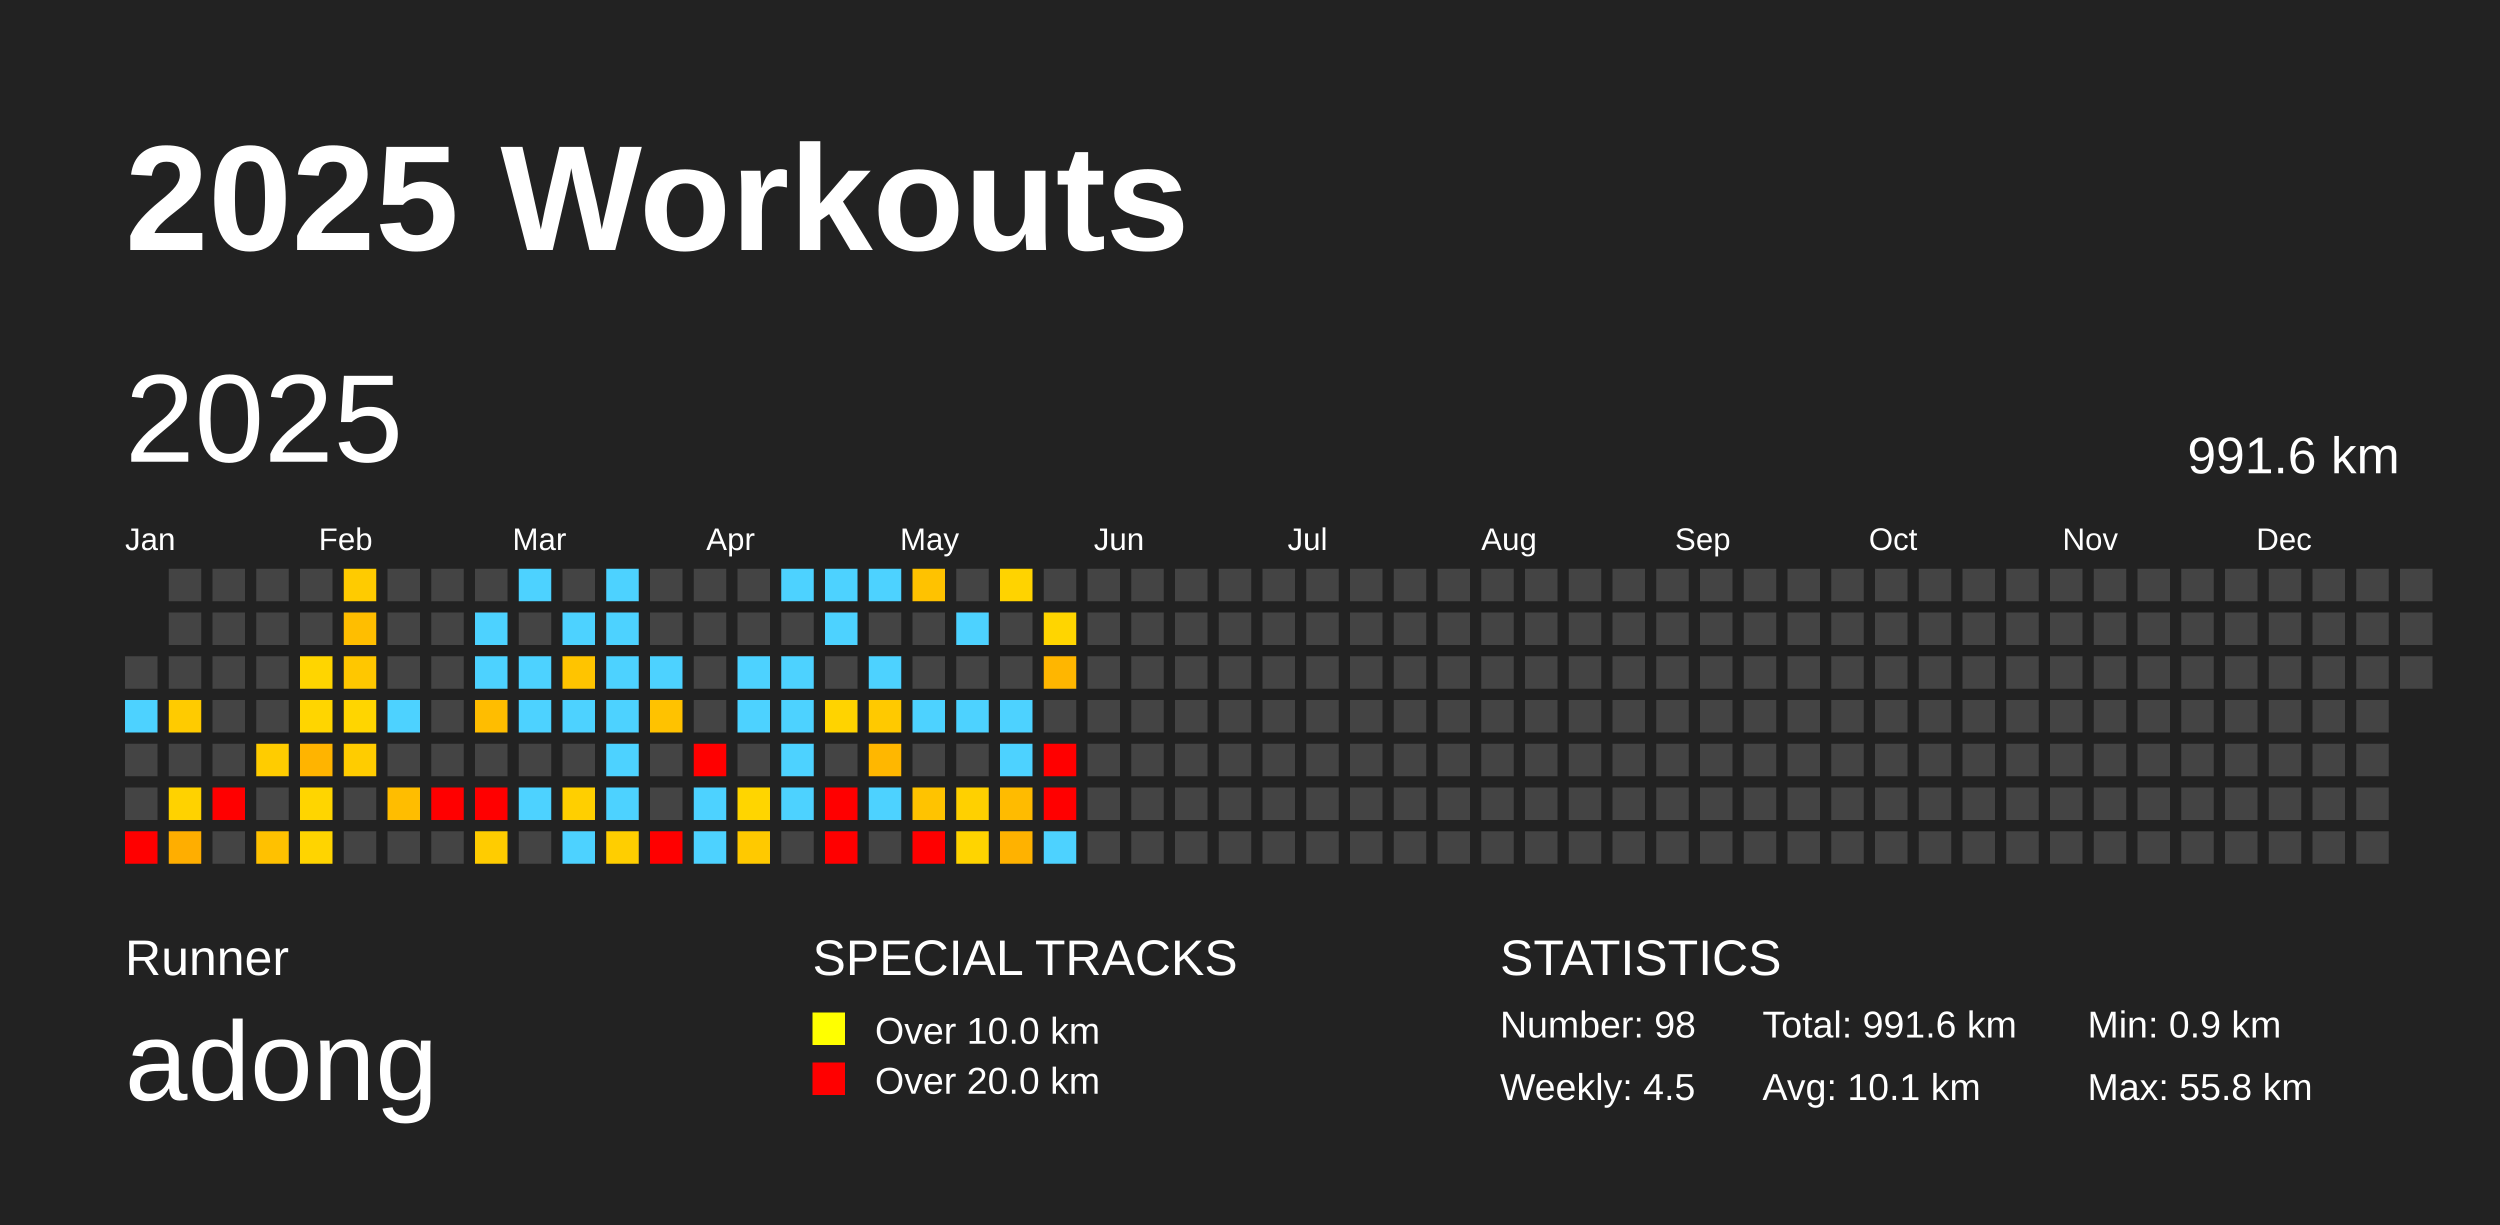
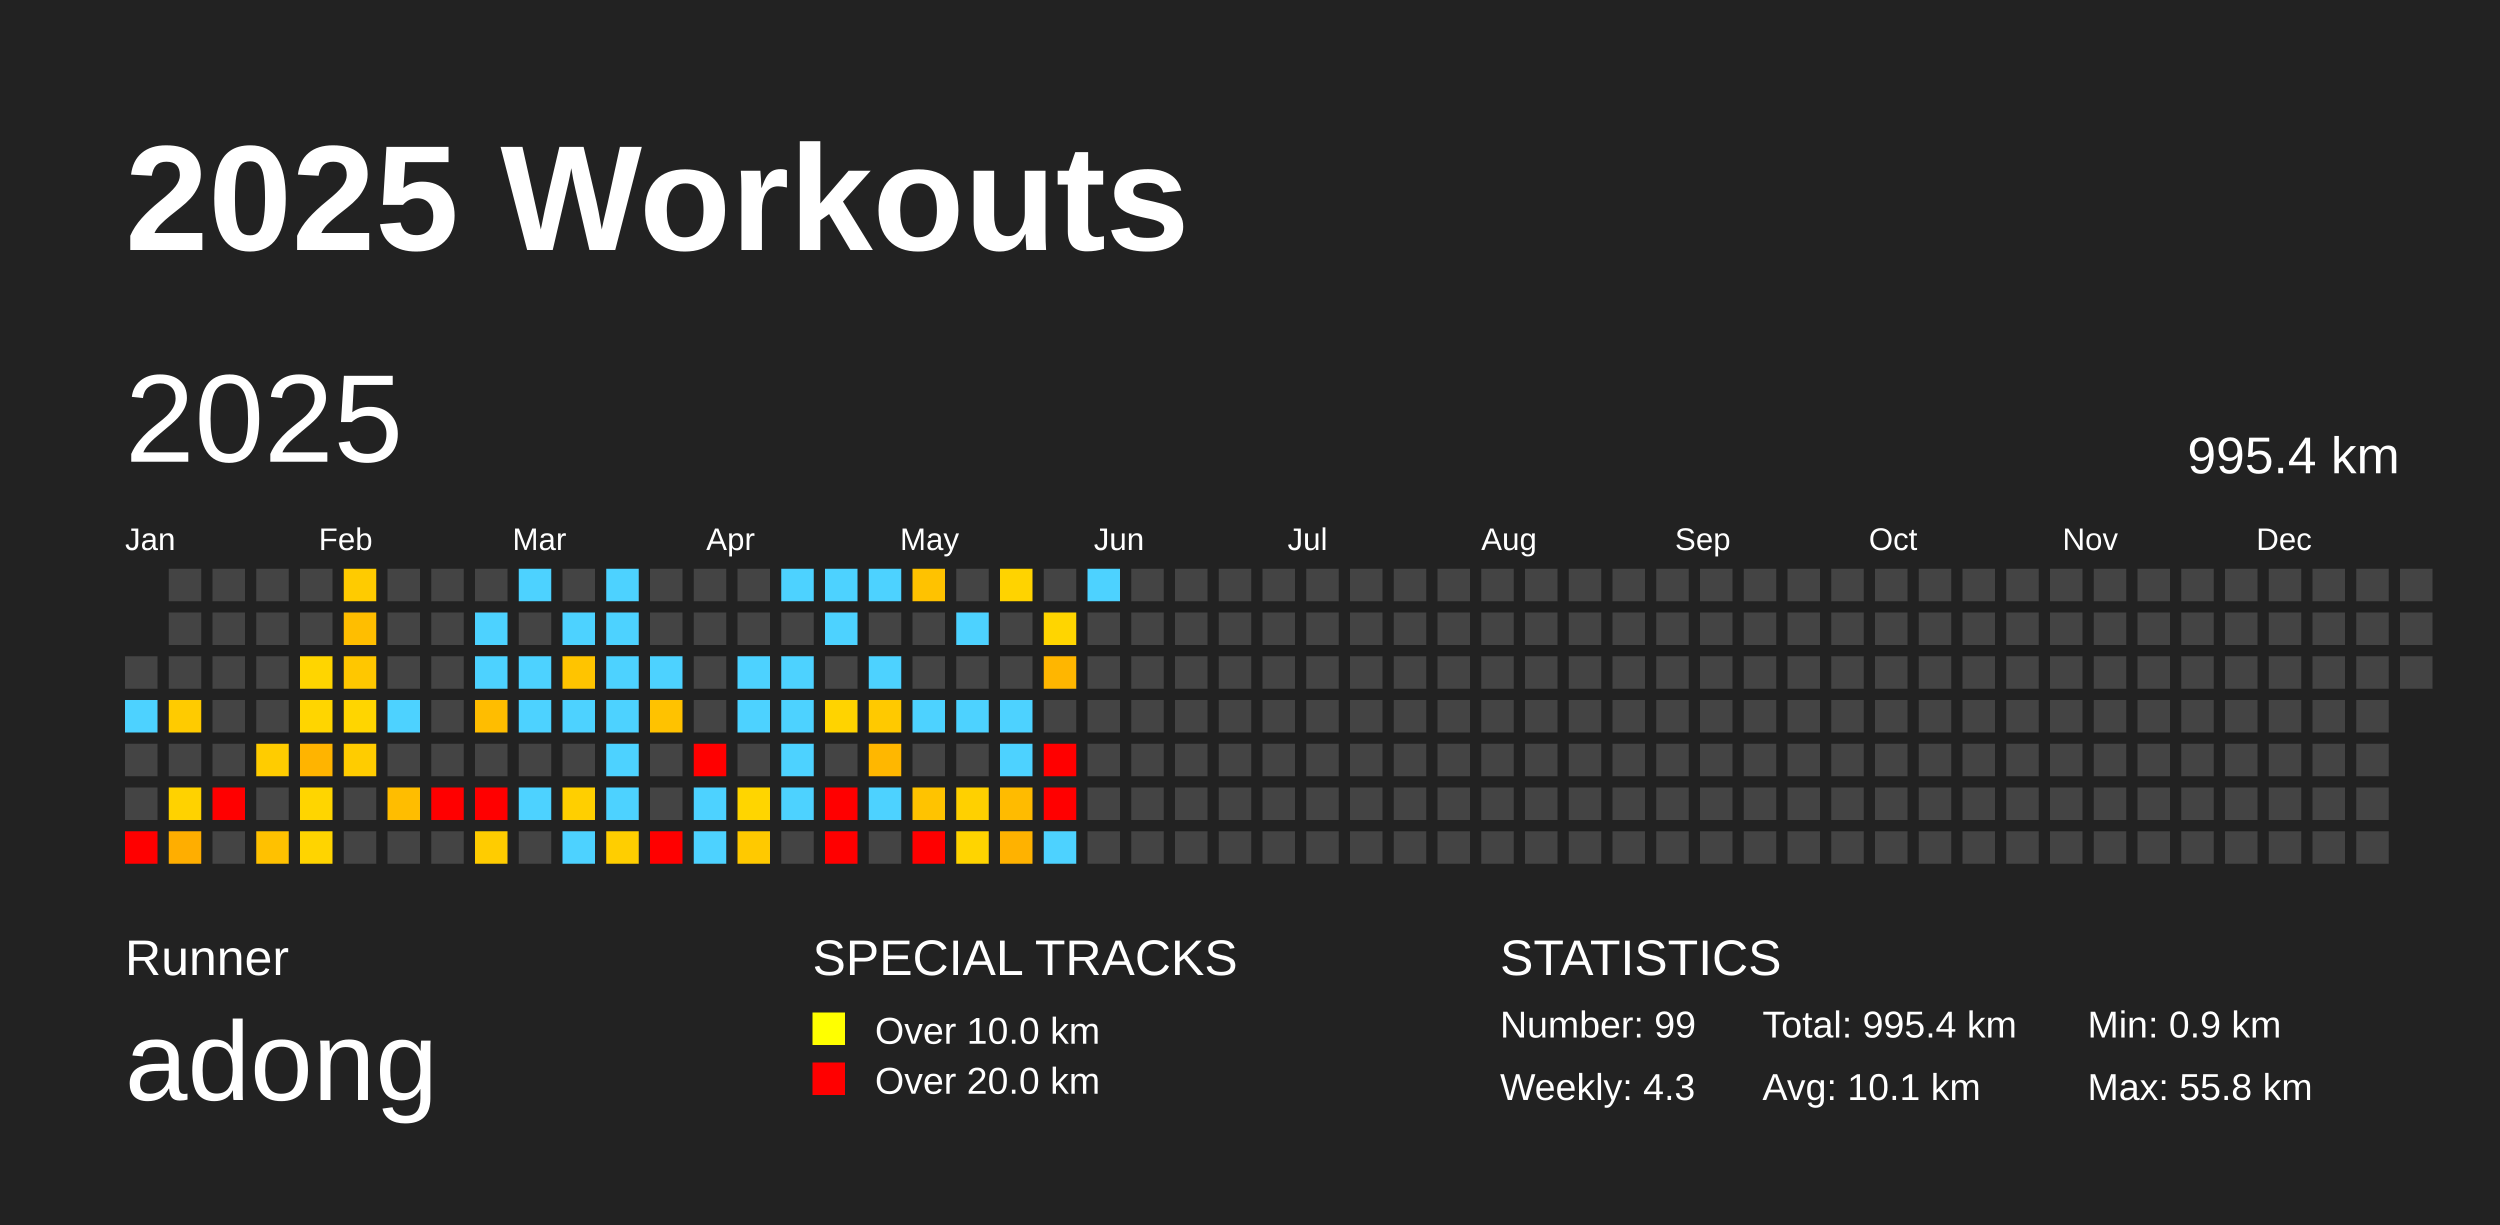
<svg xmlns="http://www.w3.org/2000/svg" baseProfile="full" height="98mm" version="1.1" viewBox="0,0,200,98" width="200mm">
  <defs />
  <rect fill="#222222" height="98" width="200" x="0" y="0" />
  <text fill="#FFFFFF" style="font-size:12px; font-family:Arial; font-weight:bold;" x="10" y="20">2025 Workouts</text>
  <text fill="#FFFFFF" style="font-size:4px; font-family:Arial" x="10" y="78">Runner</text>
  <text fill="#FFFFFF" style="font-size:9px; font-family:Arial" x="10" y="88">adong</text>
  <text fill="#FFFFFF" style="font-size:4px; font-family:Arial" x="65" y="78">SPECIAL TRACKS</text>
  <rect fill="yellow" height="2.6" width="2.6" x="65" y="81" />
  <text fill="#FFFFFF" style="font-size:3px; font-family:Arial" x="70" y="83.5">Over 10.0 km</text>
  <rect fill="red" height="2.6" width="2.6" x="65" y="85" />
  <text fill="#FFFFFF" style="font-size:3px; font-family:Arial" x="70" y="87.5">Over 20.0 km</text>
  <text fill="#FFFFFF" style="font-size:4px; font-family:Arial" x="120" y="78">STATISTICS</text>
-   <text fill="#FFFFFF" style="font-size:3px; font-family:Arial" x="120" y="83">Number: 98</text>
-   <text fill="#FFFFFF" style="font-size:3px; font-family:Arial" x="120" y="88">Weekly: 4.5</text>
-   <text fill="#FFFFFF" style="font-size:3px; font-family:Arial" x="141" y="83">Total: 991.6 km</text>
+   <text fill="#FFFFFF" style="font-size:3px; font-family:Arial" x="120" y="83">Number: 99</text>
+   <text fill="#FFFFFF" style="font-size:3px; font-family:Arial" x="120" y="88">Weekly: 4.3</text>
+   <text fill="#FFFFFF" style="font-size:3px; font-family:Arial" x="141" y="83">Total: 995.4 km</text>
  <text fill="#FFFFFF" style="font-size:3px; font-family:Arial" x="141" y="88">Avg: 10.1 km</text>
  <text fill="#FFFFFF" style="font-size:3px; font-family:Arial" x="167" y="83">Min: 0.9 km</text>
  <text fill="#FFFFFF" style="font-size:3px; font-family:Arial" x="167" y="88">Max: 55.8 km</text>
  <text dominant-baseline="hanging" fill="#FFFFFF" style="font-size:10.0px; font-family:Arial;" x="10" y="30">2025</text>
-   <text dominant-baseline="hanging" fill="#FFFFFF" style="font-size:4.125px; font-family:Arial;" x="175" y="35">991.6 km</text>
+   <text dominant-baseline="hanging" fill="#FFFFFF" style="font-size:4.125px; font-family:Arial;" x="175" y="35">995.4 km</text>
  <text fill="#FFFFFF" style="font-size:2.5px; font-family:Arial" x="10.0" y="44">Jan</text>
  <text fill="#FFFFFF" style="font-size:2.5px; font-family:Arial" x="25.5" y="44">Feb</text>
  <text fill="#FFFFFF" style="font-size:2.5px; font-family:Arial" x="41.0" y="44">Mar</text>
  <text fill="#FFFFFF" style="font-size:2.5px; font-family:Arial" x="56.5" y="44">Apr</text>
  <text fill="#FFFFFF" style="font-size:2.5px; font-family:Arial" x="72.0" y="44">May</text>
  <text fill="#FFFFFF" style="font-size:2.5px; font-family:Arial" x="87.5" y="44">Jun</text>
  <text fill="#FFFFFF" style="font-size:2.5px; font-family:Arial" x="103.0" y="44">Jul</text>
  <text fill="#FFFFFF" style="font-size:2.5px; font-family:Arial" x="118.5" y="44">Aug</text>
  <text fill="#FFFFFF" style="font-size:2.5px; font-family:Arial" x="134.0" y="44">Sep</text>
  <text fill="#FFFFFF" style="font-size:2.5px; font-family:Arial" x="149.5" y="44">Oct</text>
  <text fill="#FFFFFF" style="font-size:2.5px; font-family:Arial" x="165.0" y="44">Nov</text>
  <text fill="#FFFFFF" style="font-size:2.5px; font-family:Arial" x="180.5" y="44">Dec</text>
  <rect fill="#444444" height="2.6" width="2.6" x="10.0" y="52.5" />
  <rect fill="#4dd2ff" height="2.6" width="2.6" x="10.0" y="56.0" />
  <rect fill="#444444" height="2.6" width="2.6" x="10.0" y="59.5" />
  <rect fill="#444444" height="2.6" width="2.6" x="10.0" y="63.0" />
  <rect fill="red" height="2.6" width="2.6" x="10.0" y="66.5" />
  <rect fill="#444444" height="2.6" width="2.6" x="13.5" y="45.5" />
  <rect fill="#444444" height="2.6" width="2.6" x="13.5" y="49.0" />
  <rect fill="#444444" height="2.6" width="2.6" x="13.5" y="52.5" />
  <rect fill="#ffcb00" height="2.6" width="2.6" x="13.5" y="56.0" />
  <rect fill="#444444" height="2.6" width="2.6" x="13.5" y="59.5" />
  <rect fill="#ffd200" height="2.6" width="2.6" x="13.5" y="63.0" />
  <rect fill="#ffae00" height="2.6" width="2.6" x="13.5" y="66.5" />
  <rect fill="#444444" height="2.6" width="2.6" x="17.0" y="45.5" />
  <rect fill="#444444" height="2.6" width="2.6" x="17.0" y="49.0" />
  <rect fill="#444444" height="2.6" width="2.6" x="17.0" y="52.5" />
  <rect fill="#444444" height="2.6" width="2.6" x="17.0" y="56.0" />
  <rect fill="#444444" height="2.6" width="2.6" x="17.0" y="59.5" />
  <rect fill="red" height="2.6" width="2.6" x="17.0" y="63.0" />
  <rect fill="#444444" height="2.6" width="2.6" x="17.0" y="66.5" />
  <rect fill="#444444" height="2.6" width="2.6" x="20.5" y="45.5" />
  <rect fill="#444444" height="2.6" width="2.6" x="20.5" y="49.0" />
  <rect fill="#444444" height="2.6" width="2.6" x="20.5" y="52.5" />
  <rect fill="#444444" height="2.6" width="2.6" x="20.5" y="56.0" />
  <rect fill="#ffcc00" height="2.6" width="2.6" x="20.5" y="59.5" />
  <rect fill="#444444" height="2.6" width="2.6" x="20.5" y="63.0" />
  <rect fill="#ffc100" height="2.6" width="2.6" x="20.5" y="66.5" />
  <rect fill="#444444" height="2.6" width="2.6" x="24.0" y="45.5" />
  <rect fill="#444444" height="2.6" width="2.6" x="24.0" y="49.0" />
  <rect fill="#ffd500" height="2.6" width="2.6" x="24.0" y="52.5" />
  <rect fill="#ffd500" height="2.6" width="2.6" x="24.0" y="56.0" />
  <rect fill="#ffb400" height="2.6" width="2.6" x="24.0" y="59.5" />
  <rect fill="#ffd500" height="2.6" width="2.6" x="24.0" y="63.0" />
  <rect fill="#ffd400" height="2.6" width="2.6" x="24.0" y="66.5" />
  <rect fill="#ffcb00" height="2.6" width="2.6" x="27.5" y="45.5" />
  <rect fill="#ffbe00" height="2.6" width="2.6" x="27.5" y="49.0" />
  <rect fill="#ffc700" height="2.6" width="2.6" x="27.5" y="52.5" />
  <rect fill="#ffd500" height="2.6" width="2.6" x="27.5" y="56.0" />
  <rect fill="#ffcc00" height="2.6" width="2.6" x="27.5" y="59.5" />
  <rect fill="#444444" height="2.6" width="2.6" x="27.5" y="63.0" />
  <rect fill="#444444" height="2.6" width="2.6" x="27.5" y="66.5" />
  <rect fill="#444444" height="2.6" width="2.6" x="31.0" y="45.5" />
  <rect fill="#444444" height="2.6" width="2.6" x="31.0" y="49.0" />
  <rect fill="#444444" height="2.6" width="2.6" x="31.0" y="52.5" />
  <rect fill="#4dd2ff" height="2.6" width="2.6" x="31.0" y="56.0" />
  <rect fill="#444444" height="2.6" width="2.6" x="31.0" y="59.5" />
  <rect fill="#ffbd00" height="2.6" width="2.6" x="31.0" y="63.0" />
  <rect fill="#444444" height="2.6" width="2.6" x="31.0" y="66.5" />
  <rect fill="#444444" height="2.6" width="2.6" x="34.5" y="45.5" />
  <rect fill="#444444" height="2.6" width="2.6" x="34.5" y="49.0" />
  <rect fill="#444444" height="2.6" width="2.6" x="34.5" y="52.5" />
  <rect fill="#444444" height="2.6" width="2.6" x="34.5" y="56.0" />
  <rect fill="#444444" height="2.6" width="2.6" x="34.5" y="59.5" />
  <rect fill="red" height="2.6" width="2.6" x="34.5" y="63.0" />
  <rect fill="#444444" height="2.6" width="2.6" x="34.5" y="66.5" />
  <rect fill="#444444" height="2.6" width="2.6" x="38.0" y="45.5" />
  <rect fill="#4dd2ff" height="2.6" width="2.6" x="38.0" y="49.0" />
  <rect fill="#4dd2ff" height="2.6" width="2.6" x="38.0" y="52.5" />
  <rect fill="#ffbd00" height="2.6" width="2.6" x="38.0" y="56.0" />
  <rect fill="#444444" height="2.6" width="2.6" x="38.0" y="59.5" />
  <rect fill="red" height="2.6" width="2.6" x="38.0" y="63.0" />
  <rect fill="#ffcc00" height="2.6" width="2.6" x="38.0" y="66.5" />
  <rect fill="#4dd2ff" height="2.6" width="2.6" x="41.5" y="45.5" />
  <rect fill="#444444" height="2.6" width="2.6" x="41.5" y="49.0" />
  <rect fill="#4dd2ff" height="2.6" width="2.6" x="41.5" y="52.5" />
  <rect fill="#4dd2ff" height="2.6" width="2.6" x="41.5" y="56.0" />
  <rect fill="#444444" height="2.6" width="2.6" x="41.5" y="59.5" />
  <rect fill="#4dd2ff" height="2.6" width="2.6" x="41.5" y="63.0" />
  <rect fill="#444444" height="2.6" width="2.6" x="41.5" y="66.5" />
  <rect fill="#444444" height="2.6" width="2.6" x="45.0" y="45.5" />
  <rect fill="#4dd2ff" height="2.6" width="2.6" x="45.0" y="49.0" />
  <rect fill="#ffc400" height="2.6" width="2.6" x="45.0" y="52.5" />
  <rect fill="#4dd2ff" height="2.6" width="2.6" x="45.0" y="56.0" />
  <rect fill="#444444" height="2.6" width="2.6" x="45.0" y="59.5" />
  <rect fill="#ffcf00" height="2.6" width="2.6" x="45.0" y="63.0" />
  <rect fill="#4dd2ff" height="2.6" width="2.6" x="45.0" y="66.5" />
  <rect fill="#4dd2ff" height="2.6" width="2.6" x="48.5" y="45.5" />
  <rect fill="#4dd2ff" height="2.6" width="2.6" x="48.5" y="49.0" />
  <rect fill="#4dd2ff" height="2.6" width="2.6" x="48.5" y="52.5" />
  <rect fill="#4dd2ff" height="2.6" width="2.6" x="48.5" y="56.0" />
  <rect fill="#4dd2ff" height="2.6" width="2.6" x="48.5" y="59.5" />
  <rect fill="#4dd2ff" height="2.6" width="2.6" x="48.5" y="63.0" />
  <rect fill="#ffce00" height="2.6" width="2.6" x="48.5" y="66.5" />
  <rect fill="#444444" height="2.6" width="2.6" x="52.0" y="45.5" />
  <rect fill="#444444" height="2.6" width="2.6" x="52.0" y="49.0" />
  <rect fill="#4dd2ff" height="2.6" width="2.6" x="52.0" y="52.5" />
  <rect fill="#ffc200" height="2.6" width="2.6" x="52.0" y="56.0" />
  <rect fill="#444444" height="2.6" width="2.6" x="52.0" y="59.5" />
  <rect fill="#444444" height="2.6" width="2.6" x="52.0" y="63.0" />
  <rect fill="red" height="2.6" width="2.6" x="52.0" y="66.5" />
  <rect fill="#444444" height="2.6" width="2.6" x="55.5" y="45.5" />
  <rect fill="#444444" height="2.6" width="2.6" x="55.5" y="49.0" />
  <rect fill="#444444" height="2.6" width="2.6" x="55.5" y="52.5" />
  <rect fill="#444444" height="2.6" width="2.6" x="55.5" y="56.0" />
  <rect fill="red" height="2.6" width="2.6" x="55.5" y="59.5" />
  <rect fill="#4dd2ff" height="2.6" width="2.6" x="55.5" y="63.0" />
  <rect fill="#4dd2ff" height="2.6" width="2.6" x="55.5" y="66.5" />
  <rect fill="#444444" height="2.6" width="2.6" x="59.0" y="45.5" />
  <rect fill="#444444" height="2.6" width="2.6" x="59.0" y="49.0" />
  <rect fill="#4dd2ff" height="2.6" width="2.6" x="59.0" y="52.5" />
  <rect fill="#4dd2ff" height="2.6" width="2.6" x="59.0" y="56.0" />
  <rect fill="#444444" height="2.6" width="2.6" x="59.0" y="59.5" />
  <rect fill="#ffd500" height="2.6" width="2.6" x="59.0" y="63.0" />
  <rect fill="#ffc900" height="2.6" width="2.6" x="59.0" y="66.5" />
  <rect fill="#4dd2ff" height="2.6" width="2.6" x="62.5" y="45.5" />
  <rect fill="#444444" height="2.6" width="2.6" x="62.5" y="49.0" />
  <rect fill="#4dd2ff" height="2.6" width="2.6" x="62.5" y="52.5" />
  <rect fill="#4dd2ff" height="2.6" width="2.6" x="62.5" y="56.0" />
  <rect fill="#4dd2ff" height="2.6" width="2.6" x="62.5" y="59.5" />
  <rect fill="#4dd2ff" height="2.6" width="2.6" x="62.5" y="63.0" />
  <rect fill="#444444" height="2.6" width="2.6" x="62.5" y="66.5" />
  <rect fill="#4dd2ff" height="2.6" width="2.6" x="66.0" y="45.5" />
  <rect fill="#4dd2ff" height="2.6" width="2.6" x="66.0" y="49.0" />
  <rect fill="#444444" height="2.6" width="2.6" x="66.0" y="52.5" />
  <rect fill="#ffd300" height="2.6" width="2.6" x="66.0" y="56.0" />
  <rect fill="#444444" height="2.6" width="2.6" x="66.0" y="59.5" />
  <rect fill="red" height="2.6" width="2.6" x="66.0" y="63.0" />
  <rect fill="red" height="2.6" width="2.6" x="66.0" y="66.5" />
  <rect fill="#4dd2ff" height="2.6" width="2.6" x="69.5" y="45.5" />
  <rect fill="#444444" height="2.6" width="2.6" x="69.5" y="49.0" />
  <rect fill="#4dd2ff" height="2.6" width="2.6" x="69.5" y="52.5" />
  <rect fill="#ffc900" height="2.6" width="2.6" x="69.5" y="56.0" />
  <rect fill="#ffb700" height="2.6" width="2.6" x="69.5" y="59.5" />
  <rect fill="#4dd2ff" height="2.6" width="2.6" x="69.5" y="63.0" />
  <rect fill="#444444" height="2.6" width="2.6" x="69.5" y="66.5" />
  <rect fill="#ffc200" height="2.6" width="2.6" x="73.0" y="45.5" />
  <rect fill="#444444" height="2.6" width="2.6" x="73.0" y="49.0" />
  <rect fill="#444444" height="2.6" width="2.6" x="73.0" y="52.5" />
  <rect fill="#4dd2ff" height="2.6" width="2.6" x="73.0" y="56.0" />
  <rect fill="#444444" height="2.6" width="2.6" x="73.0" y="59.5" />
  <rect fill="#ffc300" height="2.6" width="2.6" x="73.0" y="63.0" />
  <rect fill="red" height="2.6" width="2.6" x="73.0" y="66.5" />
  <rect fill="#444444" height="2.6" width="2.6" x="76.5" y="45.5" />
  <rect fill="#4dd2ff" height="2.6" width="2.6" x="76.5" y="49.0" />
  <rect fill="#444444" height="2.6" width="2.6" x="76.5" y="52.5" />
  <rect fill="#4dd2ff" height="2.6" width="2.6" x="76.5" y="56.0" />
  <rect fill="#444444" height="2.6" width="2.6" x="76.5" y="59.5" />
  <rect fill="#ffd000" height="2.6" width="2.6" x="76.5" y="63.0" />
  <rect fill="#ffd400" height="2.6" width="2.6" x="76.5" y="66.5" />
  <rect fill="#ffd300" height="2.6" width="2.6" x="80.0" y="45.5" />
  <rect fill="#444444" height="2.6" width="2.6" x="80.0" y="49.0" />
  <rect fill="#444444" height="2.6" width="2.6" x="80.0" y="52.5" />
  <rect fill="#4dd2ff" height="2.6" width="2.6" x="80.0" y="56.0" />
  <rect fill="#4dd2ff" height="2.6" width="2.6" x="80.0" y="59.5" />
  <rect fill="#ffbb00" height="2.6" width="2.6" x="80.0" y="63.0" />
  <rect fill="#ffb200" height="2.6" width="2.6" x="80.0" y="66.5" />
  <rect fill="#444444" height="2.6" width="2.6" x="83.5" y="45.5" />
  <rect fill="#ffd500" height="2.6" width="2.6" x="83.5" y="49.0" />
  <rect fill="#ffb600" height="2.6" width="2.6" x="83.5" y="52.5" />
  <rect fill="#444444" height="2.6" width="2.6" x="83.5" y="56.0" />
  <rect fill="red" height="2.6" width="2.6" x="83.5" y="59.5" />
  <rect fill="red" height="2.6" width="2.6" x="83.5" y="63.0" />
  <rect fill="#4dd2ff" height="2.6" width="2.6" x="83.5" y="66.5" />
-   <rect fill="#444444" height="2.6" width="2.6" x="87.0" y="45.5" />
+   <rect fill="#4dd2ff" height="2.6" width="2.6" x="87.0" y="45.5" />
  <rect fill="#444444" height="2.6" width="2.6" x="87.0" y="49.0" />
  <rect fill="#444444" height="2.6" width="2.6" x="87.0" y="52.5" />
  <rect fill="#444444" height="2.6" width="2.6" x="87.0" y="56.0" />
  <rect fill="#444444" height="2.6" width="2.6" x="87.0" y="59.5" />
  <rect fill="#444444" height="2.6" width="2.6" x="87.0" y="63.0" />
  <rect fill="#444444" height="2.6" width="2.6" x="87.0" y="66.5" />
  <rect fill="#444444" height="2.6" width="2.6" x="90.5" y="45.5" />
  <rect fill="#444444" height="2.6" width="2.6" x="90.5" y="49.0" />
  <rect fill="#444444" height="2.6" width="2.6" x="90.5" y="52.5" />
  <rect fill="#444444" height="2.6" width="2.6" x="90.5" y="56.0" />
  <rect fill="#444444" height="2.6" width="2.6" x="90.5" y="59.5" />
  <rect fill="#444444" height="2.6" width="2.6" x="90.5" y="63.0" />
  <rect fill="#444444" height="2.6" width="2.6" x="90.5" y="66.5" />
  <rect fill="#444444" height="2.6" width="2.6" x="94.0" y="45.5" />
  <rect fill="#444444" height="2.6" width="2.6" x="94.0" y="49.0" />
  <rect fill="#444444" height="2.6" width="2.6" x="94.0" y="52.5" />
  <rect fill="#444444" height="2.6" width="2.6" x="94.0" y="56.0" />
  <rect fill="#444444" height="2.6" width="2.6" x="94.0" y="59.5" />
  <rect fill="#444444" height="2.6" width="2.6" x="94.0" y="63.0" />
  <rect fill="#444444" height="2.6" width="2.6" x="94.0" y="66.5" />
  <rect fill="#444444" height="2.6" width="2.6" x="97.5" y="45.5" />
  <rect fill="#444444" height="2.6" width="2.6" x="97.5" y="49.0" />
  <rect fill="#444444" height="2.6" width="2.6" x="97.5" y="52.5" />
  <rect fill="#444444" height="2.6" width="2.6" x="97.5" y="56.0" />
  <rect fill="#444444" height="2.6" width="2.6" x="97.5" y="59.5" />
  <rect fill="#444444" height="2.6" width="2.6" x="97.5" y="63.0" />
  <rect fill="#444444" height="2.6" width="2.6" x="97.5" y="66.5" />
  <rect fill="#444444" height="2.6" width="2.6" x="101.0" y="45.5" />
  <rect fill="#444444" height="2.6" width="2.6" x="101.0" y="49.0" />
  <rect fill="#444444" height="2.6" width="2.6" x="101.0" y="52.5" />
  <rect fill="#444444" height="2.6" width="2.6" x="101.0" y="56.0" />
  <rect fill="#444444" height="2.6" width="2.6" x="101.0" y="59.5" />
  <rect fill="#444444" height="2.6" width="2.6" x="101.0" y="63.0" />
  <rect fill="#444444" height="2.6" width="2.6" x="101.0" y="66.5" />
  <rect fill="#444444" height="2.6" width="2.6" x="104.5" y="45.5" />
  <rect fill="#444444" height="2.6" width="2.6" x="104.5" y="49.0" />
  <rect fill="#444444" height="2.6" width="2.6" x="104.5" y="52.5" />
  <rect fill="#444444" height="2.6" width="2.6" x="104.5" y="56.0" />
  <rect fill="#444444" height="2.6" width="2.6" x="104.5" y="59.5" />
  <rect fill="#444444" height="2.6" width="2.6" x="104.5" y="63.0" />
  <rect fill="#444444" height="2.6" width="2.6" x="104.5" y="66.5" />
  <rect fill="#444444" height="2.6" width="2.6" x="108.0" y="45.5" />
  <rect fill="#444444" height="2.6" width="2.6" x="108.0" y="49.0" />
  <rect fill="#444444" height="2.6" width="2.6" x="108.0" y="52.5" />
  <rect fill="#444444" height="2.6" width="2.6" x="108.0" y="56.0" />
  <rect fill="#444444" height="2.6" width="2.6" x="108.0" y="59.5" />
  <rect fill="#444444" height="2.6" width="2.6" x="108.0" y="63.0" />
  <rect fill="#444444" height="2.6" width="2.6" x="108.0" y="66.5" />
  <rect fill="#444444" height="2.6" width="2.6" x="111.5" y="45.5" />
  <rect fill="#444444" height="2.6" width="2.6" x="111.5" y="49.0" />
  <rect fill="#444444" height="2.6" width="2.6" x="111.5" y="52.5" />
  <rect fill="#444444" height="2.6" width="2.6" x="111.5" y="56.0" />
  <rect fill="#444444" height="2.6" width="2.6" x="111.5" y="59.5" />
  <rect fill="#444444" height="2.6" width="2.6" x="111.5" y="63.0" />
  <rect fill="#444444" height="2.6" width="2.6" x="111.5" y="66.5" />
  <rect fill="#444444" height="2.6" width="2.6" x="115.0" y="45.5" />
  <rect fill="#444444" height="2.6" width="2.6" x="115.0" y="49.0" />
  <rect fill="#444444" height="2.6" width="2.6" x="115.0" y="52.5" />
  <rect fill="#444444" height="2.6" width="2.6" x="115.0" y="56.0" />
  <rect fill="#444444" height="2.6" width="2.6" x="115.0" y="59.5" />
  <rect fill="#444444" height="2.6" width="2.6" x="115.0" y="63.0" />
  <rect fill="#444444" height="2.6" width="2.6" x="115.0" y="66.5" />
  <rect fill="#444444" height="2.6" width="2.6" x="118.5" y="45.5" />
  <rect fill="#444444" height="2.6" width="2.6" x="118.5" y="49.0" />
  <rect fill="#444444" height="2.6" width="2.6" x="118.5" y="52.5" />
  <rect fill="#444444" height="2.6" width="2.6" x="118.5" y="56.0" />
  <rect fill="#444444" height="2.6" width="2.6" x="118.5" y="59.5" />
  <rect fill="#444444" height="2.6" width="2.6" x="118.5" y="63.0" />
  <rect fill="#444444" height="2.6" width="2.6" x="118.5" y="66.5" />
  <rect fill="#444444" height="2.6" width="2.6" x="122.0" y="45.5" />
  <rect fill="#444444" height="2.6" width="2.6" x="122.0" y="49.0" />
  <rect fill="#444444" height="2.6" width="2.6" x="122.0" y="52.5" />
  <rect fill="#444444" height="2.6" width="2.6" x="122.0" y="56.0" />
  <rect fill="#444444" height="2.6" width="2.6" x="122.0" y="59.5" />
  <rect fill="#444444" height="2.6" width="2.6" x="122.0" y="63.0" />
  <rect fill="#444444" height="2.6" width="2.6" x="122.0" y="66.5" />
  <rect fill="#444444" height="2.6" width="2.6" x="125.5" y="45.5" />
  <rect fill="#444444" height="2.6" width="2.6" x="125.5" y="49.0" />
  <rect fill="#444444" height="2.6" width="2.6" x="125.5" y="52.5" />
  <rect fill="#444444" height="2.6" width="2.6" x="125.5" y="56.0" />
  <rect fill="#444444" height="2.6" width="2.6" x="125.5" y="59.5" />
  <rect fill="#444444" height="2.6" width="2.6" x="125.5" y="63.0" />
  <rect fill="#444444" height="2.6" width="2.6" x="125.5" y="66.5" />
  <rect fill="#444444" height="2.6" width="2.6" x="129.0" y="45.5" />
  <rect fill="#444444" height="2.6" width="2.6" x="129.0" y="49.0" />
  <rect fill="#444444" height="2.6" width="2.6" x="129.0" y="52.5" />
  <rect fill="#444444" height="2.6" width="2.6" x="129.0" y="56.0" />
  <rect fill="#444444" height="2.6" width="2.6" x="129.0" y="59.5" />
  <rect fill="#444444" height="2.6" width="2.6" x="129.0" y="63.0" />
  <rect fill="#444444" height="2.6" width="2.6" x="129.0" y="66.5" />
  <rect fill="#444444" height="2.6" width="2.6" x="132.5" y="45.5" />
  <rect fill="#444444" height="2.6" width="2.6" x="132.5" y="49.0" />
  <rect fill="#444444" height="2.6" width="2.6" x="132.5" y="52.5" />
  <rect fill="#444444" height="2.6" width="2.6" x="132.5" y="56.0" />
  <rect fill="#444444" height="2.6" width="2.6" x="132.5" y="59.5" />
  <rect fill="#444444" height="2.6" width="2.6" x="132.5" y="63.0" />
  <rect fill="#444444" height="2.6" width="2.6" x="132.5" y="66.5" />
  <rect fill="#444444" height="2.6" width="2.6" x="136.0" y="45.5" />
  <rect fill="#444444" height="2.6" width="2.6" x="136.0" y="49.0" />
  <rect fill="#444444" height="2.6" width="2.6" x="136.0" y="52.5" />
  <rect fill="#444444" height="2.6" width="2.6" x="136.0" y="56.0" />
  <rect fill="#444444" height="2.6" width="2.6" x="136.0" y="59.5" />
  <rect fill="#444444" height="2.6" width="2.6" x="136.0" y="63.0" />
  <rect fill="#444444" height="2.6" width="2.6" x="136.0" y="66.5" />
  <rect fill="#444444" height="2.6" width="2.6" x="139.5" y="45.5" />
  <rect fill="#444444" height="2.6" width="2.6" x="139.5" y="49.0" />
  <rect fill="#444444" height="2.6" width="2.6" x="139.5" y="52.5" />
  <rect fill="#444444" height="2.6" width="2.6" x="139.5" y="56.0" />
  <rect fill="#444444" height="2.6" width="2.6" x="139.5" y="59.5" />
  <rect fill="#444444" height="2.6" width="2.6" x="139.5" y="63.0" />
  <rect fill="#444444" height="2.6" width="2.6" x="139.5" y="66.5" />
  <rect fill="#444444" height="2.6" width="2.6" x="143.0" y="45.5" />
  <rect fill="#444444" height="2.6" width="2.6" x="143.0" y="49.0" />
  <rect fill="#444444" height="2.6" width="2.6" x="143.0" y="52.5" />
  <rect fill="#444444" height="2.6" width="2.6" x="143.0" y="56.0" />
  <rect fill="#444444" height="2.6" width="2.6" x="143.0" y="59.5" />
  <rect fill="#444444" height="2.6" width="2.6" x="143.0" y="63.0" />
  <rect fill="#444444" height="2.6" width="2.6" x="143.0" y="66.5" />
  <rect fill="#444444" height="2.6" width="2.6" x="146.5" y="45.5" />
  <rect fill="#444444" height="2.6" width="2.6" x="146.5" y="49.0" />
  <rect fill="#444444" height="2.6" width="2.6" x="146.5" y="52.5" />
  <rect fill="#444444" height="2.6" width="2.6" x="146.5" y="56.0" />
  <rect fill="#444444" height="2.6" width="2.6" x="146.5" y="59.5" />
  <rect fill="#444444" height="2.6" width="2.6" x="146.5" y="63.0" />
  <rect fill="#444444" height="2.6" width="2.6" x="146.5" y="66.5" />
  <rect fill="#444444" height="2.6" width="2.6" x="150.0" y="45.5" />
  <rect fill="#444444" height="2.6" width="2.6" x="150.0" y="49.0" />
  <rect fill="#444444" height="2.6" width="2.6" x="150.0" y="52.5" />
  <rect fill="#444444" height="2.6" width="2.6" x="150.0" y="56.0" />
  <rect fill="#444444" height="2.6" width="2.6" x="150.0" y="59.5" />
  <rect fill="#444444" height="2.6" width="2.6" x="150.0" y="63.0" />
  <rect fill="#444444" height="2.6" width="2.6" x="150.0" y="66.5" />
  <rect fill="#444444" height="2.6" width="2.6" x="153.5" y="45.5" />
  <rect fill="#444444" height="2.6" width="2.6" x="153.5" y="49.0" />
  <rect fill="#444444" height="2.6" width="2.6" x="153.5" y="52.5" />
  <rect fill="#444444" height="2.6" width="2.6" x="153.5" y="56.0" />
  <rect fill="#444444" height="2.6" width="2.6" x="153.5" y="59.5" />
  <rect fill="#444444" height="2.6" width="2.6" x="153.5" y="63.0" />
  <rect fill="#444444" height="2.6" width="2.6" x="153.5" y="66.5" />
  <rect fill="#444444" height="2.6" width="2.6" x="157.0" y="45.5" />
  <rect fill="#444444" height="2.6" width="2.6" x="157.0" y="49.0" />
  <rect fill="#444444" height="2.6" width="2.6" x="157.0" y="52.5" />
  <rect fill="#444444" height="2.6" width="2.6" x="157.0" y="56.0" />
  <rect fill="#444444" height="2.6" width="2.6" x="157.0" y="59.5" />
  <rect fill="#444444" height="2.6" width="2.6" x="157.0" y="63.0" />
  <rect fill="#444444" height="2.6" width="2.6" x="157.0" y="66.5" />
  <rect fill="#444444" height="2.6" width="2.6" x="160.5" y="45.5" />
  <rect fill="#444444" height="2.6" width="2.6" x="160.5" y="49.0" />
  <rect fill="#444444" height="2.6" width="2.6" x="160.5" y="52.5" />
  <rect fill="#444444" height="2.6" width="2.6" x="160.5" y="56.0" />
  <rect fill="#444444" height="2.6" width="2.6" x="160.5" y="59.5" />
  <rect fill="#444444" height="2.6" width="2.6" x="160.5" y="63.0" />
  <rect fill="#444444" height="2.6" width="2.6" x="160.5" y="66.5" />
  <rect fill="#444444" height="2.6" width="2.6" x="164.0" y="45.5" />
  <rect fill="#444444" height="2.6" width="2.6" x="164.0" y="49.0" />
  <rect fill="#444444" height="2.6" width="2.6" x="164.0" y="52.5" />
  <rect fill="#444444" height="2.6" width="2.6" x="164.0" y="56.0" />
  <rect fill="#444444" height="2.6" width="2.6" x="164.0" y="59.5" />
  <rect fill="#444444" height="2.6" width="2.6" x="164.0" y="63.0" />
  <rect fill="#444444" height="2.6" width="2.6" x="164.0" y="66.5" />
  <rect fill="#444444" height="2.6" width="2.6" x="167.5" y="45.5" />
  <rect fill="#444444" height="2.6" width="2.6" x="167.5" y="49.0" />
  <rect fill="#444444" height="2.6" width="2.6" x="167.5" y="52.5" />
  <rect fill="#444444" height="2.6" width="2.6" x="167.5" y="56.0" />
  <rect fill="#444444" height="2.6" width="2.6" x="167.5" y="59.5" />
  <rect fill="#444444" height="2.6" width="2.6" x="167.5" y="63.0" />
  <rect fill="#444444" height="2.6" width="2.6" x="167.5" y="66.5" />
  <rect fill="#444444" height="2.6" width="2.6" x="171.0" y="45.5" />
  <rect fill="#444444" height="2.6" width="2.6" x="171.0" y="49.0" />
  <rect fill="#444444" height="2.6" width="2.6" x="171.0" y="52.5" />
  <rect fill="#444444" height="2.6" width="2.6" x="171.0" y="56.0" />
  <rect fill="#444444" height="2.6" width="2.6" x="171.0" y="59.5" />
  <rect fill="#444444" height="2.6" width="2.6" x="171.0" y="63.0" />
  <rect fill="#444444" height="2.6" width="2.6" x="171.0" y="66.5" />
  <rect fill="#444444" height="2.6" width="2.6" x="174.5" y="45.5" />
  <rect fill="#444444" height="2.6" width="2.6" x="174.5" y="49.0" />
  <rect fill="#444444" height="2.6" width="2.6" x="174.5" y="52.5" />
  <rect fill="#444444" height="2.6" width="2.6" x="174.5" y="56.0" />
  <rect fill="#444444" height="2.6" width="2.6" x="174.5" y="59.5" />
  <rect fill="#444444" height="2.6" width="2.6" x="174.5" y="63.0" />
  <rect fill="#444444" height="2.6" width="2.6" x="174.5" y="66.5" />
  <rect fill="#444444" height="2.6" width="2.6" x="178.0" y="45.5" />
  <rect fill="#444444" height="2.6" width="2.6" x="178.0" y="49.0" />
  <rect fill="#444444" height="2.6" width="2.6" x="178.0" y="52.5" />
  <rect fill="#444444" height="2.6" width="2.6" x="178.0" y="56.0" />
  <rect fill="#444444" height="2.6" width="2.6" x="178.0" y="59.5" />
  <rect fill="#444444" height="2.6" width="2.6" x="178.0" y="63.0" />
  <rect fill="#444444" height="2.6" width="2.6" x="178.0" y="66.5" />
  <rect fill="#444444" height="2.6" width="2.6" x="181.5" y="45.5" />
  <rect fill="#444444" height="2.6" width="2.6" x="181.5" y="49.0" />
  <rect fill="#444444" height="2.6" width="2.6" x="181.5" y="52.5" />
  <rect fill="#444444" height="2.6" width="2.6" x="181.5" y="56.0" />
  <rect fill="#444444" height="2.6" width="2.6" x="181.5" y="59.5" />
  <rect fill="#444444" height="2.6" width="2.6" x="181.5" y="63.0" />
  <rect fill="#444444" height="2.6" width="2.6" x="181.5" y="66.5" />
  <rect fill="#444444" height="2.6" width="2.6" x="185.0" y="45.5" />
  <rect fill="#444444" height="2.6" width="2.6" x="185.0" y="49.0" />
  <rect fill="#444444" height="2.6" width="2.6" x="185.0" y="52.5" />
  <rect fill="#444444" height="2.6" width="2.6" x="185.0" y="56.0" />
  <rect fill="#444444" height="2.6" width="2.6" x="185.0" y="59.5" />
  <rect fill="#444444" height="2.6" width="2.6" x="185.0" y="63.0" />
  <rect fill="#444444" height="2.6" width="2.6" x="185.0" y="66.5" />
  <rect fill="#444444" height="2.6" width="2.6" x="188.5" y="45.5" />
  <rect fill="#444444" height="2.6" width="2.6" x="188.5" y="49.0" />
  <rect fill="#444444" height="2.6" width="2.6" x="188.5" y="52.5" />
  <rect fill="#444444" height="2.6" width="2.6" x="188.5" y="56.0" />
  <rect fill="#444444" height="2.6" width="2.6" x="188.5" y="59.5" />
  <rect fill="#444444" height="2.6" width="2.6" x="188.5" y="63.0" />
  <rect fill="#444444" height="2.6" width="2.6" x="188.5" y="66.5" />
  <rect fill="#444444" height="2.6" width="2.6" x="192.0" y="45.5" />
  <rect fill="#444444" height="2.6" width="2.6" x="192.0" y="49.0" />
  <rect fill="#444444" height="2.6" width="2.6" x="192.0" y="52.5" />
</svg>
